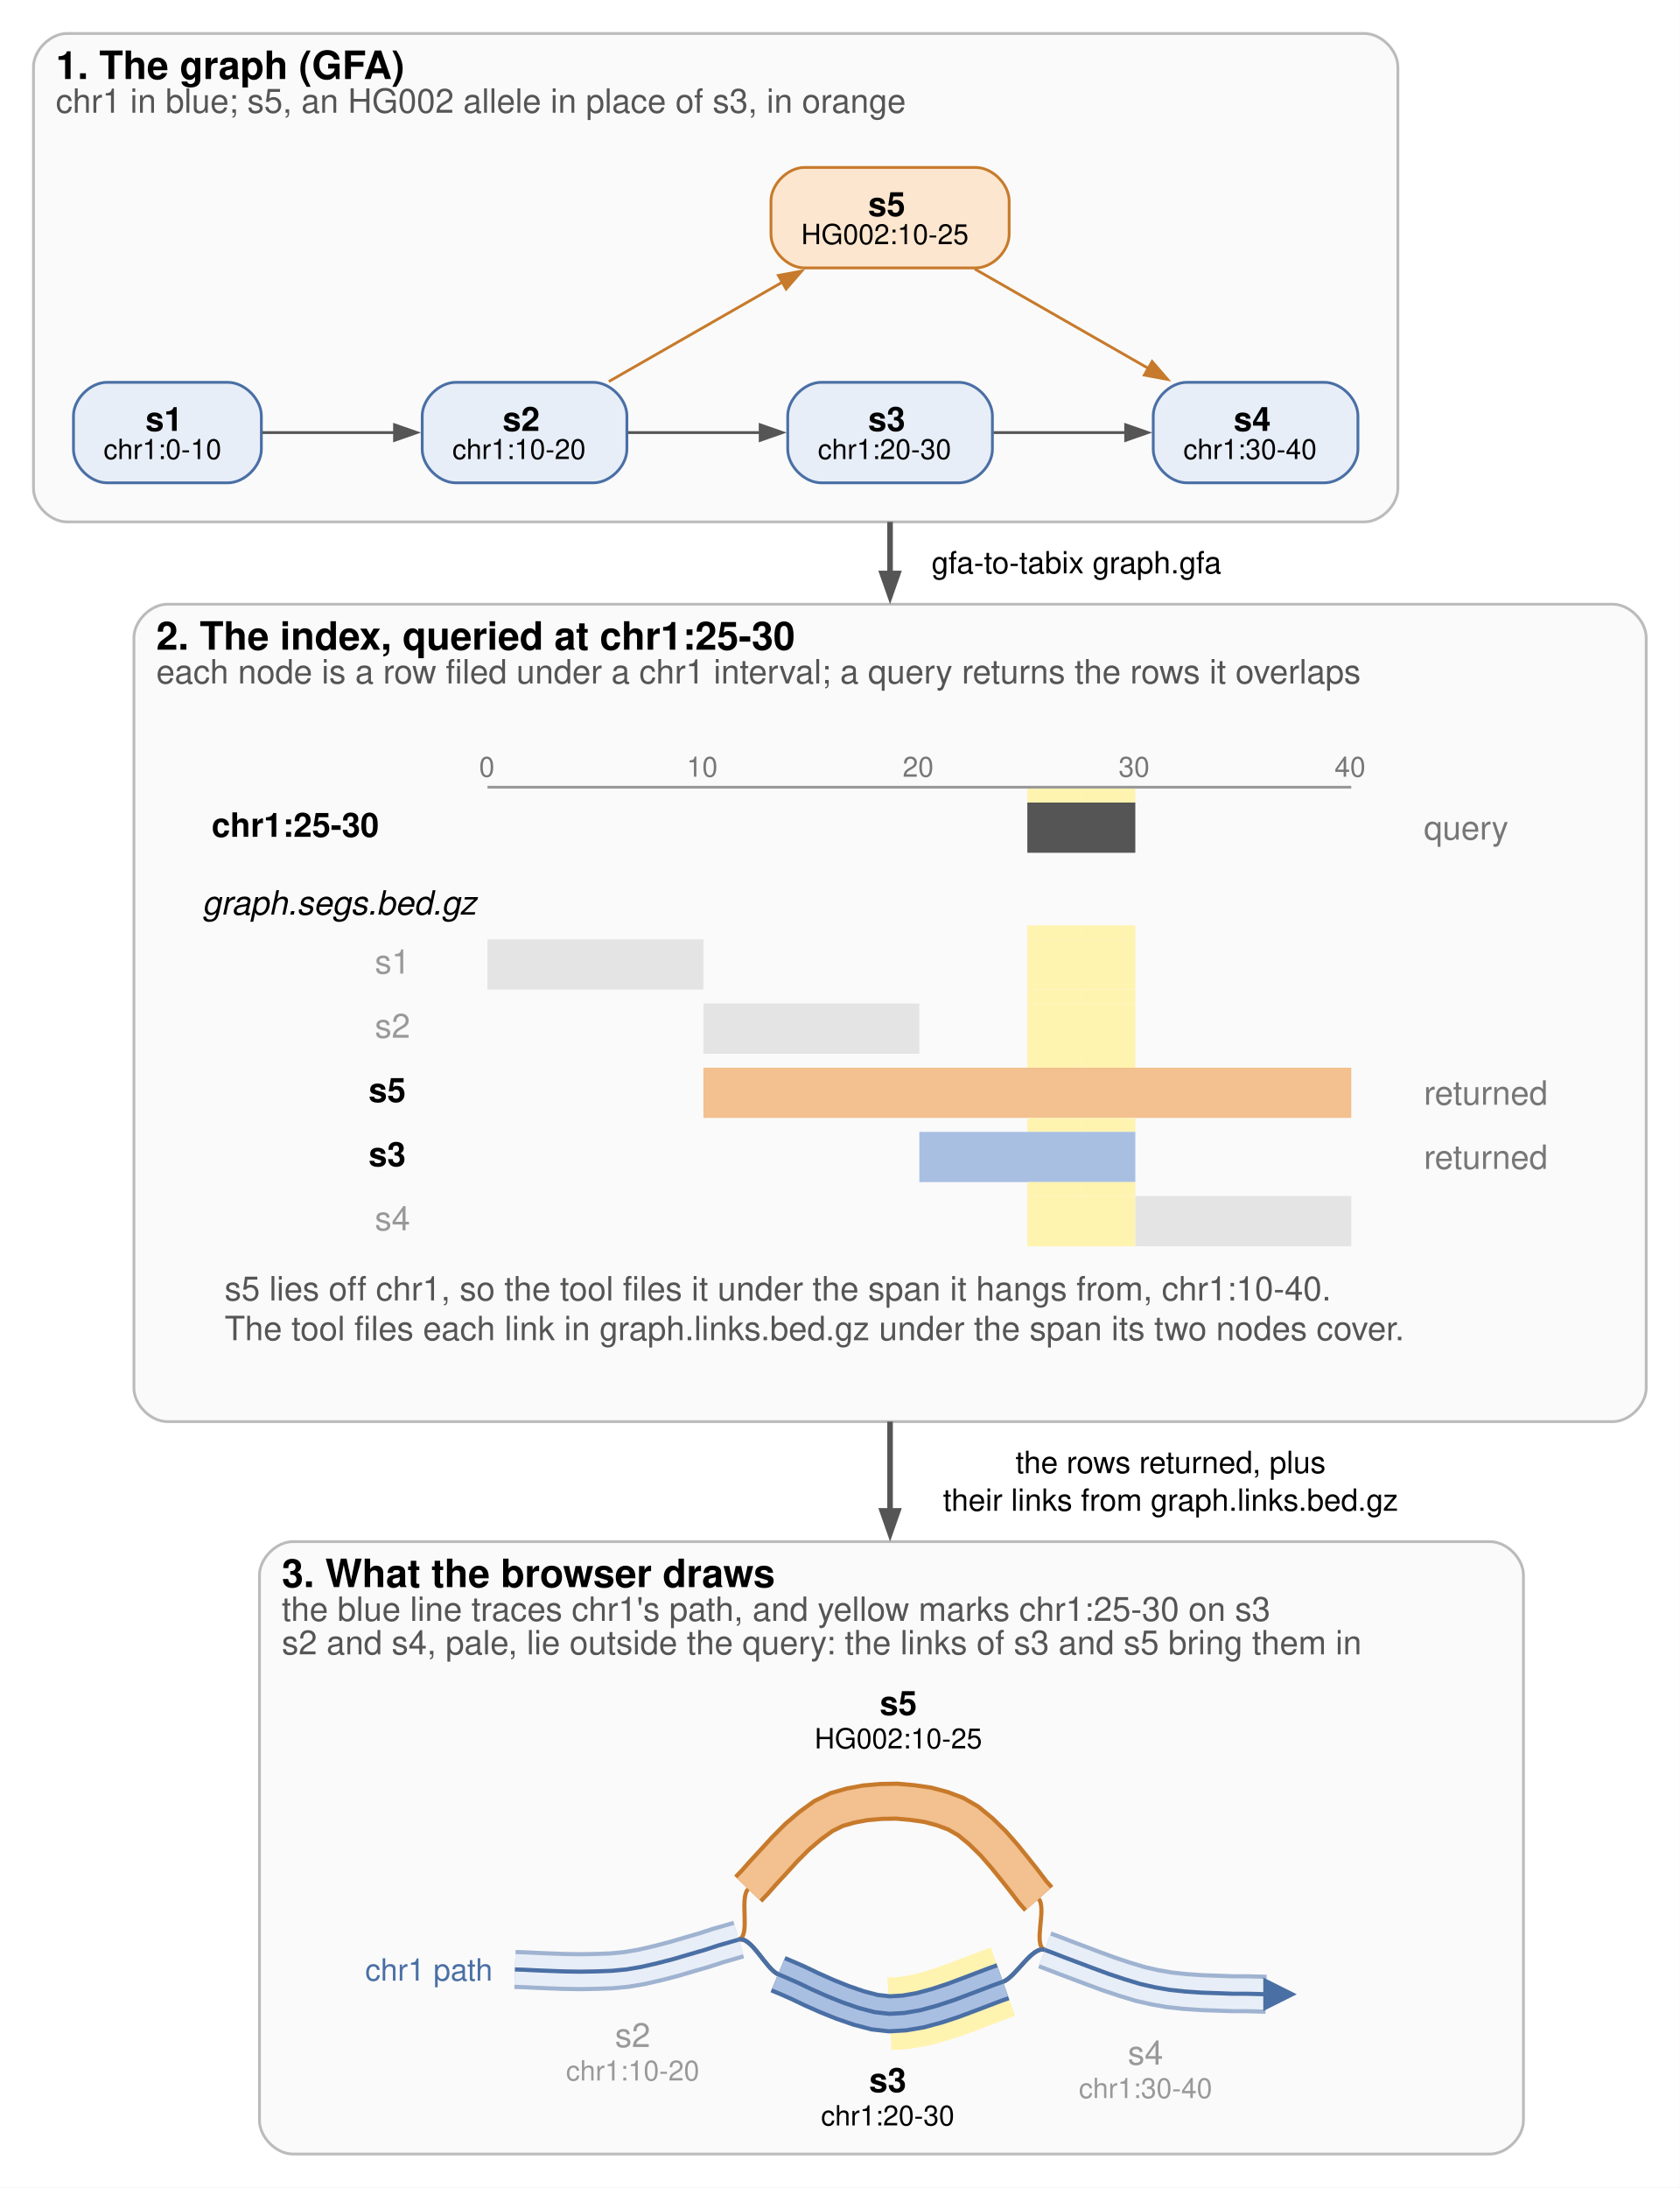
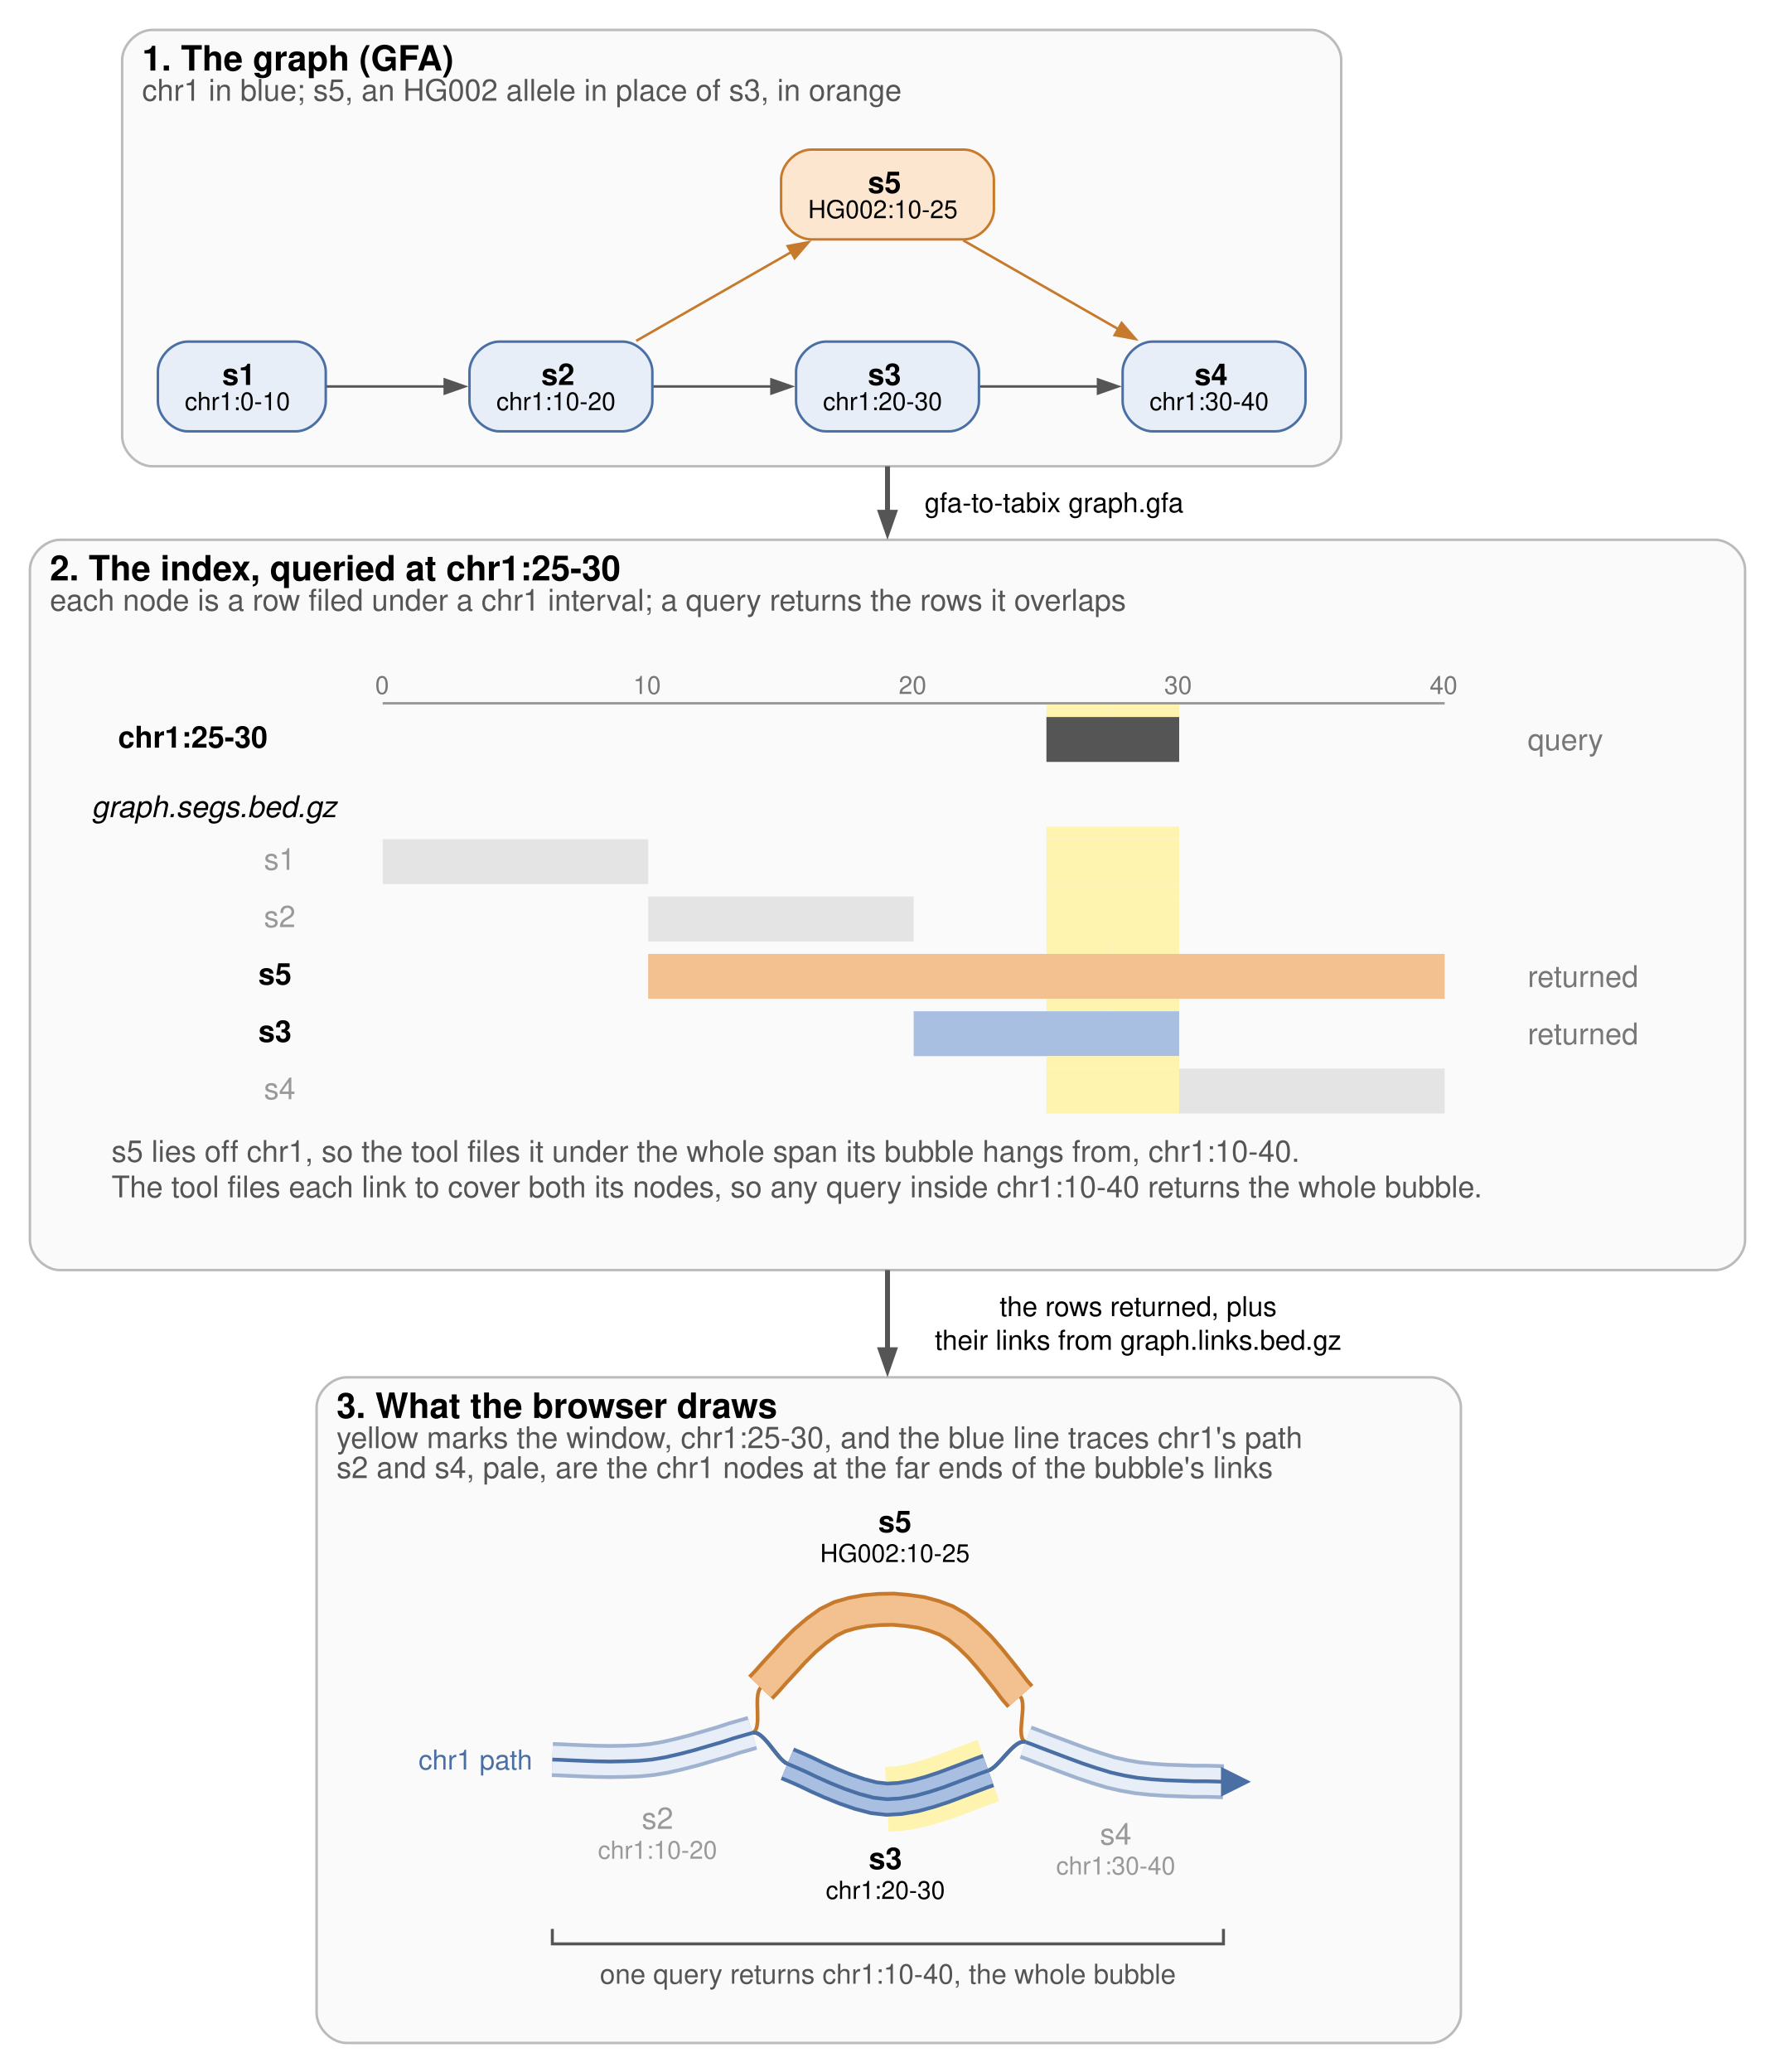
- <svg xmlns="http://www.w3.org/2000/svg" width="602pt" height="784pt" viewBox="0.00 0.00 602.00 784.00">
-   <g id="graph0" class="graph" transform="scale(1 1) rotate(0) translate(4 779.83)">
-     <polygon fill="white" stroke="none" points="-4,4 -4,-779.83 598,-779.83 598,4 -4,4" />
+ <svg xmlns="http://www.w3.org/2000/svg" width="712pt" height="831pt" viewBox="0.00 0.00 712.00 831.00">
+   <g id="graph0" class="graph" transform="scale(1 1) rotate(0) translate(4 827.35)">
+     <polygon fill="white" stroke="none" points="-4,4 -4,-827.35 708,-827.35 708,4 -4,4" />
    <g id="clust2" class="cluster">
-       <path fill="#fafafa" stroke="#bbbbbb" d="M20,-592.83C20,-592.83 485,-592.83 485,-592.83 491,-592.83 497,-598.83 497,-604.83 497,-604.83 497,-755.83 497,-755.83 497,-761.83 491,-767.83 485,-767.83 485,-767.83 20,-767.83 20,-767.83 14,-767.83 8,-761.83 8,-755.83 8,-755.83 8,-604.83 8,-604.83 8,-598.83 14,-592.83 20,-592.83" />
-       <text xml:space="preserve" text-anchor="start" x="16" y="-751.53" font-family="Helvetica,sans-Serif" font-weight="bold" font-size="14.00">1. The graph (GFA)</text>
-       <text xml:space="preserve" text-anchor="start" x="16" y="-739.43" font-family="Helvetica,sans-Serif" font-size="12.00" fill="#555555">chr1 in blue; s5, an HG002 allele in place of s3, in orange</text>
+       <path fill="#fafafa" stroke="#bbbbbb" d="M57,-640.35C57,-640.35 522,-640.35 522,-640.35 528,-640.35 534,-646.35 534,-652.35 534,-652.35 534,-803.35 534,-803.35 534,-809.35 528,-815.35 522,-815.35 522,-815.35 57,-815.35 57,-815.35 51,-815.35 45,-809.35 45,-803.35 45,-803.35 45,-652.35 45,-652.35 45,-646.35 51,-640.35 57,-640.35" />
+       <text xml:space="preserve" text-anchor="start" x="53" y="-799.05" font-family="Helvetica,sans-Serif" font-weight="bold" font-size="14.00">1. The graph (GFA)</text>
+       <text xml:space="preserve" text-anchor="start" x="53" y="-786.95" font-family="Helvetica,sans-Serif" font-size="12.00" fill="#555555">chr1 in blue; s5, an HG002 allele in place of s3, in orange</text>
    </g>
    <g id="clust4" class="cluster">
-       <path fill="#fafafa" stroke="#bbbbbb" d="M56,-270.44C56,-270.44 574,-270.44 574,-270.44 580,-270.44 586,-276.44 586,-282.44 586,-282.44 586,-551.33 586,-551.33 586,-557.33 580,-563.33 574,-563.33 574,-563.33 56,-563.33 56,-563.33 50,-563.33 44,-557.33 44,-551.33 44,-551.33 44,-282.44 44,-282.44 44,-276.44 50,-270.44 56,-270.44" />
-       <text xml:space="preserve" text-anchor="start" x="52" y="-547.03" font-family="Helvetica,sans-Serif" font-weight="bold" font-size="14.00">2. The index, queried at chr1:25-30</text>
-       <text xml:space="preserve" text-anchor="start" x="52" y="-534.93" font-family="Helvetica,sans-Serif" font-size="12.00" fill="#555555">each node is a row filed under a chr1 interval; a query returns the rows it overlaps</text>
+       <path fill="#fafafa" stroke="#bbbbbb" d="M20,-317.96C20,-317.96 684,-317.96 684,-317.96 690,-317.96 696,-323.96 696,-329.96 696,-329.96 696,-598.85 696,-598.85 696,-604.85 690,-610.85 684,-610.85 684,-610.85 20,-610.85 20,-610.85 14,-610.85 8,-604.85 8,-598.85 8,-598.85 8,-329.96 8,-329.96 8,-323.96 14,-317.96 20,-317.96" />
+       <text xml:space="preserve" text-anchor="start" x="16" y="-594.55" font-family="Helvetica,sans-Serif" font-weight="bold" font-size="14.00">2. The index, queried at chr1:25-30</text>
+       <text xml:space="preserve" text-anchor="start" x="16" y="-582.45" font-family="Helvetica,sans-Serif" font-size="12.00" fill="#555555">each node is a row filed under a chr1 interval; a query returns the rows it overlaps</text>
    </g>
    <g id="clust5" class="cluster">
-       <path fill="#fafafa" stroke="#bbbbbb" d="M101,-8C101,-8 530,-8 530,-8 536,-8 542,-14 542,-20 542,-20 542,-215.44 542,-215.44 542,-221.44 536,-227.44 530,-227.44 530,-227.44 101,-227.44 101,-227.44 95,-227.44 89,-221.44 89,-215.44 89,-215.44 89,-20 89,-20 89,-14 95,-8 101,-8" />
-       <text xml:space="preserve" text-anchor="start" x="97" y="-211.14" font-family="Helvetica,sans-Serif" font-weight="bold" font-size="14.00">3. What the browser draws</text>
-       <text xml:space="preserve" text-anchor="start" x="97" y="-199.04" font-family="Helvetica,sans-Serif" font-size="12.00" fill="#555555">the blue line traces chr1's path, and yellow marks chr1:25-30 on s3</text>
-       <text xml:space="preserve" text-anchor="start" x="97" y="-187.04" font-family="Helvetica,sans-Serif" font-size="12.00" fill="#555555">s2 and s4, pale, lie outside the query: the links of s3 and s5 bring them in</text>
+       <path fill="#fafafa" stroke="#bbbbbb" d="M135,-8C135,-8 570,-8 570,-8 576,-8 582,-14 582,-20 582,-20 582,-262.96 582,-262.96 582,-268.96 576,-274.96 570,-274.96 570,-274.96 135,-274.96 135,-274.96 129,-274.96 123,-268.96 123,-262.96 123,-262.96 123,-20 123,-20 123,-14 129,-8 135,-8" />
+       <text xml:space="preserve" text-anchor="start" x="131" y="-258.66" font-family="Helvetica,sans-Serif" font-weight="bold" font-size="14.00">3. What the browser draws</text>
+       <text xml:space="preserve" text-anchor="start" x="131" y="-246.56" font-family="Helvetica,sans-Serif" font-size="12.00" fill="#555555">yellow marks the window, chr1:25-30, and the blue line traces chr1's path</text>
+       <text xml:space="preserve" text-anchor="start" x="131" y="-234.56" font-family="Helvetica,sans-Serif" font-size="12.00" fill="#555555">s2 and s4, pale, are the chr1 nodes at the far ends of the bubble's links</text>
    </g>
    <g id="node1" class="node">
-       <path fill="#e8eef7" stroke="#4a6fa5" d="M77.67,-642.83C77.67,-642.83 34.33,-642.83 34.33,-642.83 28.33,-642.83 22.33,-636.83 22.33,-630.83 22.33,-630.83 22.33,-618.83 22.33,-618.83 22.33,-612.83 28.33,-606.83 34.33,-606.83 34.33,-606.83 77.67,-606.83 77.67,-606.83 83.67,-606.83 89.67,-612.83 89.67,-618.83 89.67,-618.83 89.67,-630.83 89.67,-630.83 89.67,-636.83 83.67,-642.83 77.67,-642.83" />
-       <text xml:space="preserve" text-anchor="start" x="48.12" y="-625.43" font-family="Helvetica,sans-Serif" font-weight="bold" font-size="12.00">s1</text>
-       <text xml:space="preserve" text-anchor="start" x="33.12" y="-615.33" font-family="Helvetica,sans-Serif" font-size="10.00">chr1:0-10</text>
+       <path fill="#e8eef7" stroke="#4a6fa5" d="M114.67,-690.35C114.67,-690.35 71.33,-690.35 71.33,-690.35 65.33,-690.35 59.33,-684.35 59.33,-678.35 59.33,-678.35 59.33,-666.35 59.33,-666.35 59.33,-660.35 65.33,-654.35 71.33,-654.35 71.33,-654.35 114.67,-654.35 114.67,-654.35 120.67,-654.35 126.67,-660.35 126.67,-666.35 126.67,-666.35 126.67,-678.35 126.67,-678.35 126.67,-684.35 120.67,-690.35 114.67,-690.35" />
+       <text xml:space="preserve" text-anchor="start" x="85.12" y="-672.95" font-family="Helvetica,sans-Serif" font-weight="bold" font-size="12.00">s1</text>
+       <text xml:space="preserve" text-anchor="start" x="70.12" y="-662.85" font-family="Helvetica,sans-Serif" font-size="10.00">chr1:0-10</text>
    </g>
    <g id="node2" class="node">
-       <path fill="#e8eef7" stroke="#4a6fa5" d="M208.68,-642.83C208.68,-642.83 159.32,-642.83 159.32,-642.83 153.32,-642.83 147.32,-636.83 147.32,-630.83 147.32,-630.83 147.32,-618.83 147.32,-618.83 147.32,-612.83 153.32,-606.83 159.32,-606.83 159.32,-606.83 208.68,-606.83 208.68,-606.83 214.68,-606.83 220.68,-612.83 220.68,-618.83 220.68,-618.83 220.68,-630.83 220.68,-630.83 220.68,-636.83 214.68,-642.83 208.68,-642.83" />
-       <text xml:space="preserve" text-anchor="start" x="176.12" y="-625.43" font-family="Helvetica,sans-Serif" font-weight="bold" font-size="12.00">s2</text>
-       <text xml:space="preserve" text-anchor="start" x="158.12" y="-615.33" font-family="Helvetica,sans-Serif" font-size="10.00">chr1:10-20</text>
+       <path fill="#e8eef7" stroke="#4a6fa5" d="M245.68,-690.35C245.68,-690.35 196.32,-690.35 196.32,-690.35 190.32,-690.35 184.32,-684.35 184.32,-678.35 184.32,-678.35 184.32,-666.35 184.32,-666.35 184.32,-660.35 190.32,-654.35 196.32,-654.35 196.32,-654.35 245.68,-654.35 245.68,-654.35 251.68,-654.35 257.68,-660.35 257.68,-666.35 257.68,-666.35 257.68,-678.35 257.68,-678.35 257.68,-684.35 251.68,-690.35 245.68,-690.35" />
+       <text xml:space="preserve" text-anchor="start" x="213.12" y="-672.95" font-family="Helvetica,sans-Serif" font-weight="bold" font-size="12.00">s2</text>
+       <text xml:space="preserve" text-anchor="start" x="195.12" y="-662.85" font-family="Helvetica,sans-Serif" font-size="10.00">chr1:10-20</text>
    </g>
    <g id="edge1" class="edge">
-       <path fill="none" stroke="#555555" d="M90,-624.83C105.86,-624.83 121.72,-624.83 137.58,-624.83" />
-       <polygon fill="#555555" stroke="#555555" points="137.4,-627.63 145.4,-624.83 137.4,-622.03 137.4,-627.63" />
+       <path fill="none" stroke="#555555" d="M127,-672.35C142.86,-672.35 158.72,-672.35 174.58,-672.35" />
+       <polygon fill="#555555" stroke="#555555" points="174.4,-675.15 182.4,-672.35 174.4,-669.55 174.4,-675.15" />
    </g>
    <g id="node3" class="node">
-       <path fill="#e8eef7" stroke="#4a6fa5" d="M339.68,-642.83C339.68,-642.83 290.32,-642.83 290.32,-642.83 284.32,-642.83 278.32,-636.83 278.32,-630.83 278.32,-630.83 278.32,-618.83 278.32,-618.83 278.32,-612.83 284.32,-606.83 290.32,-606.83 290.32,-606.83 339.68,-606.83 339.68,-606.83 345.68,-606.83 351.68,-612.83 351.68,-618.83 351.68,-618.83 351.68,-630.83 351.68,-630.83 351.68,-636.83 345.68,-642.83 339.68,-642.83" />
-       <text xml:space="preserve" text-anchor="start" x="307.12" y="-625.43" font-family="Helvetica,sans-Serif" font-weight="bold" font-size="12.00">s3</text>
-       <text xml:space="preserve" text-anchor="start" x="289.12" y="-615.33" font-family="Helvetica,sans-Serif" font-size="10.00">chr1:20-30</text>
+       <path fill="#e8eef7" stroke="#4a6fa5" d="M376.68,-690.35C376.68,-690.35 327.32,-690.35 327.32,-690.35 321.32,-690.35 315.32,-684.35 315.32,-678.35 315.32,-678.35 315.32,-666.35 315.32,-666.35 315.32,-660.35 321.32,-654.35 327.32,-654.35 327.32,-654.35 376.68,-654.35 376.68,-654.35 382.68,-654.35 388.68,-660.35 388.68,-666.35 388.68,-666.35 388.68,-678.35 388.68,-678.35 388.68,-684.35 382.68,-690.35 376.68,-690.35" />
+       <text xml:space="preserve" text-anchor="start" x="344.12" y="-672.95" font-family="Helvetica,sans-Serif" font-weight="bold" font-size="12.00">s3</text>
+       <text xml:space="preserve" text-anchor="start" x="326.12" y="-662.85" font-family="Helvetica,sans-Serif" font-size="10.00">chr1:20-30</text>
    </g>
    <g id="edge2" class="edge">
-       <path fill="none" stroke="#555555" d="M221.1,-624.83C236.94,-624.83 252.78,-624.83 268.63,-624.83" />
-       <polygon fill="#555555" stroke="#555555" points="268.44,-627.63 276.44,-624.83 268.44,-622.03 268.44,-627.63" />
+       <path fill="none" stroke="#555555" d="M258.1,-672.35C273.94,-672.35 289.78,-672.35 305.63,-672.35" />
+       <polygon fill="#555555" stroke="#555555" points="305.44,-675.15 313.44,-672.35 305.44,-669.55 305.44,-675.15" />
    </g>
    <g id="node5" class="node">
-       <path fill="#fde6cf" stroke="#c77a2b" d="M345.68,-719.83C345.68,-719.83 284.32,-719.83 284.32,-719.83 278.32,-719.83 272.32,-713.83 272.32,-707.83 272.32,-707.83 272.32,-695.83 272.32,-695.83 272.32,-689.83 278.32,-683.83 284.32,-683.83 284.32,-683.83 345.68,-683.83 345.68,-683.83 351.68,-683.83 357.68,-689.83 357.68,-695.83 357.68,-695.83 357.68,-707.83 357.68,-707.83 357.68,-713.83 351.68,-719.83 345.68,-719.83" />
-       <text xml:space="preserve" text-anchor="start" x="307.12" y="-702.43" font-family="Helvetica,sans-Serif" font-weight="bold" font-size="12.00">s5</text>
-       <text xml:space="preserve" text-anchor="start" x="283.12" y="-692.33" font-family="Helvetica,sans-Serif" font-size="10.00">HG002:10-25</text>
+       <path fill="#fde6cf" stroke="#c77a2b" d="M382.68,-767.35C382.68,-767.35 321.32,-767.35 321.32,-767.35 315.32,-767.35 309.32,-761.35 309.32,-755.35 309.32,-755.35 309.32,-743.35 309.32,-743.35 309.32,-737.35 315.32,-731.35 321.32,-731.35 321.32,-731.35 382.68,-731.35 382.68,-731.35 388.68,-731.35 394.68,-737.35 394.68,-743.35 394.68,-743.35 394.68,-755.35 394.68,-755.35 394.68,-761.35 388.68,-767.35 382.68,-767.35" />
+       <text xml:space="preserve" text-anchor="start" x="344.12" y="-749.95" font-family="Helvetica,sans-Serif" font-weight="bold" font-size="12.00">s5</text>
+       <text xml:space="preserve" text-anchor="start" x="320.12" y="-739.85" font-family="Helvetica,sans-Serif" font-size="10.00">HG002:10-25</text>
    </g>
    <g id="edge3" class="edge">
-       <path fill="none" stroke="#c77a2b" d="M214.22,-643.13C232.7,-653.71 256.54,-667.36 276.38,-678.72" />
-       <polygon fill="#c77a2b" stroke="#c77a2b" points="274.97,-681.14 283.3,-682.68 277.75,-676.28 274.97,-681.14" />
+       <path fill="none" stroke="#c77a2b" d="M251.22,-690.65C269.7,-701.23 293.54,-714.88 313.38,-726.24" />
+       <polygon fill="#c77a2b" stroke="#c77a2b" points="311.97,-728.66 320.3,-730.2 314.75,-723.8 311.97,-728.66" />
    </g>
    <g id="node4" class="node">
-       <path fill="#e8eef7" stroke="#4a6fa5" d="M470.68,-642.83C470.68,-642.83 421.32,-642.83 421.32,-642.83 415.32,-642.83 409.32,-636.83 409.32,-630.83 409.32,-630.83 409.32,-618.83 409.32,-618.83 409.32,-612.83 415.32,-606.83 421.32,-606.83 421.32,-606.83 470.68,-606.83 470.68,-606.83 476.68,-606.83 482.68,-612.83 482.68,-618.83 482.68,-618.83 482.68,-630.83 482.68,-630.83 482.68,-636.83 476.68,-642.83 470.68,-642.83" />
-       <text xml:space="preserve" text-anchor="start" x="438.12" y="-625.43" font-family="Helvetica,sans-Serif" font-weight="bold" font-size="12.00">s4</text>
-       <text xml:space="preserve" text-anchor="start" x="420.12" y="-615.33" font-family="Helvetica,sans-Serif" font-size="10.00">chr1:30-40</text>
+       <path fill="#e8eef7" stroke="#4a6fa5" d="M507.67,-690.35C507.67,-690.35 458.32,-690.35 458.32,-690.35 452.32,-690.35 446.32,-684.35 446.32,-678.35 446.32,-678.35 446.32,-666.35 446.32,-666.35 446.32,-660.35 452.32,-654.35 458.32,-654.35 458.32,-654.35 507.67,-654.35 507.67,-654.35 513.67,-654.35 519.67,-660.35 519.67,-666.35 519.67,-666.35 519.67,-678.35 519.67,-678.35 519.67,-684.35 513.67,-690.35 507.67,-690.35" />
+       <text xml:space="preserve" text-anchor="start" x="475.12" y="-672.95" font-family="Helvetica,sans-Serif" font-weight="bold" font-size="12.00">s4</text>
+       <text xml:space="preserve" text-anchor="start" x="457.12" y="-662.85" font-family="Helvetica,sans-Serif" font-size="10.00">chr1:30-40</text>
    </g>
    <g id="edge4" class="edge">
-       <path fill="none" stroke="#555555" d="M352.1,-624.83C367.94,-624.83 383.78,-624.83 399.63,-624.83" />
-       <polygon fill="#555555" stroke="#555555" points="399.44,-627.63 407.44,-624.83 399.44,-622.03 399.44,-627.63" />
+       <path fill="none" stroke="#555555" d="M389.1,-672.35C404.94,-672.35 420.78,-672.35 436.63,-672.35" />
+       <polygon fill="#555555" stroke="#555555" points="436.44,-675.15 444.44,-672.35 436.44,-669.55 436.44,-675.15" />
    </g>
    <g id="node6" class="node">
-       <text xml:space="preserve" text-anchor="start" x="167.7" y="-501.51" font-family="Helvetica,sans-Serif" font-size="10.00" fill="#777777">0</text>
-       <text xml:space="preserve" text-anchor="start" x="242.1" y="-501.51" font-family="Helvetica,sans-Serif" font-size="10.00" fill="#777777">10</text>
-       <text xml:space="preserve" text-anchor="start" x="319.5" y="-501.51" font-family="Helvetica,sans-Serif" font-size="10.00" fill="#777777">20</text>
-       <text xml:space="preserve" text-anchor="start" x="396.9" y="-501.51" font-family="Helvetica,sans-Serif" font-size="10.00" fill="#777777">30</text>
-       <text xml:space="preserve" text-anchor="start" x="474.3" y="-501.51" font-family="Helvetica,sans-Serif" font-size="10.00" fill="#777777">40</text>
-       <polygon fill="#999999" stroke="none" points="170.7,-497.26 170.7,-498.26 480.3,-498.26 480.3,-497.26 170.7,-497.26" />
-       <polygon fill="#fff3b0" stroke="none" points="364.2,-492.26 364.2,-497.26 383.55,-497.26 383.55,-492.26 364.2,-492.26" />
-       <polygon fill="#fff3b0" stroke="none" points="383.55,-492.26 383.55,-497.26 402.9,-497.26 402.9,-492.26 383.55,-492.26" />
-       <text xml:space="preserve" text-anchor="start" x="71.85" y="-479.99" font-family="Helvetica,sans-Serif" font-weight="bold" font-size="12.00">chr1:25-30</text>
-       <text xml:space="preserve" text-anchor="start" x="143.85" y="-479.99" font-family="Helvetica,sans-Serif" font-size="12.00">  </text>
-       <polygon fill="#555555" stroke="none" points="364.2,-474.26 364.2,-492.26 402.9,-492.26 402.9,-474.26 364.2,-474.26" />
-       <text xml:space="preserve" text-anchor="start" x="499.65" y="-478.99" font-family="Helvetica,sans-Serif" font-size="12.00" fill="#777777">  query</text>
-       <text xml:space="preserve" text-anchor="start" x="68.5" y="-452.11" font-family="Helvetica,sans-Serif" font-style="italic" font-size="12.00">graph.segs.bed.gz</text>
-       <polygon fill="#fff3b0" stroke="none" points="364.2,-443.26 364.2,-448.26 383.55,-448.26 383.55,-443.26 364.2,-443.26" />
-       <polygon fill="#fff3b0" stroke="none" points="383.55,-443.26 383.55,-448.26 402.9,-448.26 402.9,-443.26 383.55,-443.26" />
-       <text xml:space="preserve" text-anchor="start" x="130.35" y="-430.99" font-family="Helvetica,sans-Serif" font-size="12.00" fill="#999999">s1</text>
-       <text xml:space="preserve" text-anchor="start" x="143.85" y="-430.99" font-family="Helvetica,sans-Serif" font-size="12.00">  </text>
-       <polygon fill="#e4e4e4" stroke="none" points="170.7,-425.26 170.7,-443.26 248.1,-443.26 248.1,-425.26 170.7,-425.26" />
-       <polygon fill="#fff3b0" stroke="none" points="364.2,-425.26 364.2,-443.26 402.9,-443.26 402.9,-425.26 364.2,-425.26" />
-       <polygon fill="#fff3b0" stroke="none" points="364.2,-420.26 364.2,-425.26 383.55,-425.26 383.55,-420.26 364.2,-420.26" />
-       <polygon fill="#fff3b0" stroke="none" points="383.55,-420.26 383.55,-425.26 402.9,-425.26 402.9,-420.26 383.55,-420.26" />
-       <text xml:space="preserve" text-anchor="start" x="130.35" y="-407.99" font-family="Helvetica,sans-Serif" font-size="12.00" fill="#999999">s2</text>
-       <text xml:space="preserve" text-anchor="start" x="143.85" y="-407.99" font-family="Helvetica,sans-Serif" font-size="12.00">  </text>
-       <polygon fill="#e4e4e4" stroke="none" points="248.1,-402.26 248.1,-420.26 325.5,-420.26 325.5,-402.26 248.1,-402.26" />
-       <polygon fill="#fff3b0" stroke="none" points="364.2,-402.26 364.2,-420.26 402.9,-420.26 402.9,-402.26 364.2,-402.26" />
-       <polygon fill="#fff3b0" stroke="none" points="364.2,-397.26 364.2,-402.26 383.55,-402.26 383.55,-397.26 364.2,-397.26" />
-       <polygon fill="#fff3b0" stroke="none" points="383.55,-397.26 383.55,-402.26 402.9,-402.26 402.9,-397.26 383.55,-397.26" />
-       <text xml:space="preserve" text-anchor="start" x="128.1" y="-384.99" font-family="Helvetica,sans-Serif" font-weight="bold" font-size="12.00">s5</text>
-       <text xml:space="preserve" text-anchor="start" x="143.85" y="-384.99" font-family="Helvetica,sans-Serif" font-size="12.00">  </text>
-       <polygon fill="#f3c08f" stroke="none" points="248.1,-379.26 248.1,-397.26 480.3,-397.26 480.3,-379.26 248.1,-379.26" />
-       <text xml:space="preserve" text-anchor="start" x="499.65" y="-383.99" font-family="Helvetica,sans-Serif" font-size="12.00" fill="#777777">  returned</text>
-       <polygon fill="#fff3b0" stroke="none" points="364.2,-374.26 364.2,-379.26 383.55,-379.26 383.55,-374.26 364.2,-374.26" />
-       <polygon fill="#fff3b0" stroke="none" points="383.55,-374.26 383.55,-379.26 402.9,-379.26 402.9,-374.26 383.55,-374.26" />
-       <text xml:space="preserve" text-anchor="start" x="128.1" y="-361.99" font-family="Helvetica,sans-Serif" font-weight="bold" font-size="12.00">s3</text>
-       <text xml:space="preserve" text-anchor="start" x="143.85" y="-361.99" font-family="Helvetica,sans-Serif" font-size="12.00">  </text>
-       <polygon fill="#a9bfe2" stroke="none" points="325.5,-356.26 325.5,-374.26 402.9,-374.26 402.9,-356.26 325.5,-356.26" />
-       <text xml:space="preserve" text-anchor="start" x="499.65" y="-360.99" font-family="Helvetica,sans-Serif" font-size="12.00" fill="#777777">  returned</text>
-       <polygon fill="#fff3b0" stroke="none" points="364.2,-351.26 364.2,-356.26 383.55,-356.26 383.55,-351.26 364.2,-351.26" />
-       <polygon fill="#fff3b0" stroke="none" points="383.55,-351.26 383.55,-356.26 402.9,-356.26 402.9,-351.26 383.55,-351.26" />
-       <text xml:space="preserve" text-anchor="start" x="130.35" y="-338.99" font-family="Helvetica,sans-Serif" font-size="12.00" fill="#999999">s4</text>
-       <text xml:space="preserve" text-anchor="start" x="143.85" y="-338.99" font-family="Helvetica,sans-Serif" font-size="12.00">  </text>
-       <polygon fill="#fff3b0" stroke="none" points="364.2,-333.26 364.2,-351.26 402.9,-351.26 402.9,-333.26 364.2,-333.26" />
-       <polygon fill="#e4e4e4" stroke="none" points="402.9,-333.26 402.9,-351.26 480.3,-351.26 480.3,-333.26 402.9,-333.26" />
-       <text xml:space="preserve" text-anchor="start" x="76.5" y="-313.86" font-family="Helvetica,sans-Serif" font-size="12.00" fill="#555555">s5 lies off chr1, so the tool files it under the span it hangs from, chr1:10-40.</text>
-       <text xml:space="preserve" text-anchor="start" x="76.5" y="-299.61" font-family="Helvetica,sans-Serif" font-size="12.00" fill="#555555">The tool files each link in graph.links.bed.gz under the span its two nodes cover.</text>
+       <text xml:space="preserve" text-anchor="start" x="146.5" y="-549.03" font-family="Helvetica,sans-Serif" font-size="10.00" fill="#777777">0</text>
+       <text xml:space="preserve" text-anchor="start" x="250" y="-549.03" font-family="Helvetica,sans-Serif" font-size="10.00" fill="#777777">10</text>
+       <text xml:space="preserve" text-anchor="start" x="356.5" y="-549.03" font-family="Helvetica,sans-Serif" font-size="10.00" fill="#777777">20</text>
+       <text xml:space="preserve" text-anchor="start" x="463" y="-549.03" font-family="Helvetica,sans-Serif" font-size="10.00" fill="#777777">30</text>
+       <text xml:space="preserve" text-anchor="start" x="569.5" y="-549.03" font-family="Helvetica,sans-Serif" font-size="10.00" fill="#777777">40</text>
+       <polygon fill="#999999" stroke="none" points="149.5,-544.78 149.5,-545.78 575.5,-545.78 575.5,-544.78 149.5,-544.78" />
+       <polygon fill="#fff3b0" stroke="none" points="415.75,-539.78 415.75,-544.78 442.38,-544.78 442.38,-539.78 415.75,-539.78" />
+       <polygon fill="#fff3b0" stroke="none" points="442.38,-539.78 442.38,-544.78 469,-544.78 469,-539.78 442.38,-539.78" />
+       <text xml:space="preserve" text-anchor="start" x="43.38" y="-527.5" font-family="Helvetica,sans-Serif" font-weight="bold" font-size="12.00">chr1:25-30</text>
+       <text xml:space="preserve" text-anchor="start" x="115.38" y="-527.5" font-family="Helvetica,sans-Serif" font-size="12.00">  </text>
+       <polygon fill="#555555" stroke="none" points="415.75,-521.78 415.75,-539.78 469,-539.78 469,-521.78 415.75,-521.78" />
+       <text xml:space="preserve" text-anchor="start" x="602.12" y="-526.5" font-family="Helvetica,sans-Serif" font-size="12.00" fill="#777777">  query</text>
+       <text xml:space="preserve" text-anchor="start" x="32.75" y="-499.63" font-family="Helvetica,sans-Serif" font-style="italic" font-size="12.00">graph.segs.bed.gz</text>
+       <polygon fill="#fff3b0" stroke="none" points="415.75,-490.78 415.75,-495.78 442.38,-495.78 442.38,-490.78 415.75,-490.78" />
+       <polygon fill="#fff3b0" stroke="none" points="442.38,-490.78 442.38,-495.78 469,-495.78 469,-490.78 442.38,-490.78" />
+       <text xml:space="preserve" text-anchor="start" x="101.88" y="-478.51" font-family="Helvetica,sans-Serif" font-size="12.00" fill="#999999">s1</text>
+       <text xml:space="preserve" text-anchor="start" x="115.38" y="-478.51" font-family="Helvetica,sans-Serif" font-size="12.00">  </text>
+       <polygon fill="#e4e4e4" stroke="none" points="149.5,-472.78 149.5,-490.78 256,-490.78 256,-472.78 149.5,-472.78" />
+       <polygon fill="#fff3b0" stroke="none" points="415.75,-472.78 415.75,-490.78 469,-490.78 469,-472.78 415.75,-472.78" />
+       <polygon fill="#fff3b0" stroke="none" points="415.75,-467.78 415.75,-472.78 442.38,-472.78 442.38,-467.78 415.75,-467.78" />
+       <polygon fill="#fff3b0" stroke="none" points="442.38,-467.78 442.38,-472.78 469,-472.78 469,-467.78 442.38,-467.78" />
+       <text xml:space="preserve" text-anchor="start" x="101.88" y="-455.51" font-family="Helvetica,sans-Serif" font-size="12.00" fill="#999999">s2</text>
+       <text xml:space="preserve" text-anchor="start" x="115.38" y="-455.51" font-family="Helvetica,sans-Serif" font-size="12.00">  </text>
+       <polygon fill="#e4e4e4" stroke="none" points="256,-449.78 256,-467.78 362.5,-467.78 362.5,-449.78 256,-449.78" />
+       <polygon fill="#fff3b0" stroke="none" points="415.75,-449.78 415.75,-467.78 469,-467.78 469,-449.78 415.75,-449.78" />
+       <polygon fill="#fff3b0" stroke="none" points="415.75,-444.78 415.75,-449.78 442.38,-449.78 442.38,-444.78 415.75,-444.78" />
+       <polygon fill="#fff3b0" stroke="none" points="442.38,-444.78 442.38,-449.78 469,-449.78 469,-444.78 442.38,-444.78" />
+       <text xml:space="preserve" text-anchor="start" x="99.62" y="-432.51" font-family="Helvetica,sans-Serif" font-weight="bold" font-size="12.00">s5</text>
+       <text xml:space="preserve" text-anchor="start" x="115.38" y="-432.51" font-family="Helvetica,sans-Serif" font-size="12.00">  </text>
+       <polygon fill="#f3c08f" stroke="none" points="256,-426.78 256,-444.78 575.5,-444.78 575.5,-426.78 256,-426.78" />
+       <text xml:space="preserve" text-anchor="start" x="602.12" y="-431.51" font-family="Helvetica,sans-Serif" font-size="12.00" fill="#777777">  returned</text>
+       <polygon fill="#fff3b0" stroke="none" points="415.75,-421.78 415.75,-426.78 442.38,-426.78 442.38,-421.78 415.75,-421.78" />
+       <polygon fill="#fff3b0" stroke="none" points="442.38,-421.78 442.38,-426.78 469,-426.78 469,-421.78 442.38,-421.78" />
+       <text xml:space="preserve" text-anchor="start" x="99.62" y="-409.51" font-family="Helvetica,sans-Serif" font-weight="bold" font-size="12.00">s3</text>
+       <text xml:space="preserve" text-anchor="start" x="115.38" y="-409.51" font-family="Helvetica,sans-Serif" font-size="12.00">  </text>
+       <polygon fill="#a9bfe2" stroke="none" points="362.5,-403.78 362.5,-421.78 469,-421.78 469,-403.78 362.5,-403.78" />
+       <text xml:space="preserve" text-anchor="start" x="602.12" y="-408.51" font-family="Helvetica,sans-Serif" font-size="12.00" fill="#777777">  returned</text>
+       <polygon fill="#fff3b0" stroke="none" points="415.75,-398.78 415.75,-403.78 442.38,-403.78 442.38,-398.78 415.75,-398.78" />
+       <polygon fill="#fff3b0" stroke="none" points="442.38,-398.78 442.38,-403.78 469,-403.78 469,-398.78 442.38,-398.78" />
+       <text xml:space="preserve" text-anchor="start" x="101.88" y="-386.51" font-family="Helvetica,sans-Serif" font-size="12.00" fill="#999999">s4</text>
+       <text xml:space="preserve" text-anchor="start" x="115.38" y="-386.51" font-family="Helvetica,sans-Serif" font-size="12.00">  </text>
+       <polygon fill="#fff3b0" stroke="none" points="415.75,-380.78 415.75,-398.78 469,-398.78 469,-380.78 415.75,-380.78" />
+       <polygon fill="#e4e4e4" stroke="none" points="469,-380.78 469,-398.78 575.5,-398.78 575.5,-380.78 469,-380.78" />
+       <text xml:space="preserve" text-anchor="start" x="40.75" y="-361.38" font-family="Helvetica,sans-Serif" font-size="12.00" fill="#555555">s5 lies off chr1, so the tool files it under the whole span its bubble hangs from, chr1:10-40.</text>
+       <text xml:space="preserve" text-anchor="start" x="40.75" y="-347.13" font-family="Helvetica,sans-Serif" font-size="12.00" fill="#555555">The tool files each link to cover both its nodes, so any query inside chr1:10-40 returns the whole bubble.</text>
    </g>
    <g id="edge7" class="edge">
-       <path fill="none" stroke="#555555" stroke-width="2" d="M315,-592.83C315,-587.17 315,-580.92 315,-574.24" />
-       <polygon fill="#555555" stroke="#555555" stroke-width="2" points="317.8,-574.35 315,-566.35 312.2,-574.35 317.8,-574.35" />
-       <text xml:space="preserve" text-anchor="middle" x="378.75" y="-574.38" font-family="Helvetica,sans-Serif" font-size="11.00">  gfa-to-tabix graph.gfa</text>
+       <path fill="none" stroke="#555555" stroke-width="2" d="M352,-640.35C352,-634.69 352,-628.44 352,-621.76" />
+       <polygon fill="#555555" stroke="#555555" stroke-width="2" points="354.8,-621.87 352,-613.87 349.2,-621.87 354.8,-621.87" />
+       <text xml:space="preserve" text-anchor="middle" x="415.75" y="-621.9" font-family="Helvetica,sans-Serif" font-size="11.00">  gfa-to-tabix graph.gfa</text>
    </g>
    <g id="edge5" class="edge">
-       <path fill="none" stroke="#c77a2b" d="M345.38,-683.43C363.9,-672.83 387.74,-659.19 407.56,-647.84" />
-       <polygon fill="#c77a2b" stroke="#c77a2b" points="408.92,-650.29 414.47,-643.88 406.13,-645.43 408.92,-650.29" />
+       <path fill="none" stroke="#c77a2b" d="M382.38,-730.95C400.9,-720.35 424.74,-706.71 444.56,-695.36" />
+       <polygon fill="#c77a2b" stroke="#c77a2b" points="445.92,-697.81 451.47,-691.4 443.13,-692.95 445.92,-697.81" />
    </g>
    <g id="node7" class="node">
-       <polygon fill="none" stroke="none" points="505.44,-167.44 124.56,-167.44 124.56,-22 505.44,-22 505.44,-167.44" />
+       <polygon fill="none" stroke="none" points="542.44,-214.96 161.56,-214.96 161.56,-22 542.44,-22 542.44,-214.96" />
    </g>
-     <g transform="translate(124.56,-167.44)">
+     <g transform="translate(161.56,-214.96)">
      <path d="M190.2,109.2 L195.5,108.9 L201.3,107.9 L207.2,106.3 L213.0,104.4 L218.6,102.3 L223.6,100.4 L227.8,98.8 L230.9,97.7" fill="none" stroke="#fff3b0" stroke-width="26" />
      <path d="M136.2,82.6 C140.7,81.3 146.0,93.2 150.3,95.0" fill="none" stroke="#555555" stroke-width="1.5" />
      <path d="M136.2,82.6 C140.6,81.3 136.3,67.7 139.6,64.5" fill="none" stroke="#c77a2b" stroke-width="1.5" />
      <path d="M230.9,97.7 C235.4,96.2 241.4,84.7 245.9,86.3" fill="none" stroke="#555555" stroke-width="1.5" />
      <path d="M243.7,68.0 C246.7,71.5 241.5,84.7 245.9,86.3" fill="none" stroke="#c77a2b" stroke-width="1.5" />
      <path d="M139.6,64.5 L141.9,62.1 L145.0,58.6 L148.7,54.6 L152.8,50.1 L157.2,45.7 L161.9,41.7 L166.6,38.3 L171.3,36.0 L176.2,34.6 L181.5,33.6 L187.1,33.1 L192.8,33.0 L198.4,33.5 L204.0,34.3 L209.2,35.7 L214.0,37.5 L218.5,40.1 L223.0,43.8 L227.4,48.1 L231.5,52.8 L235.3,57.5 L238.7,61.8 L241.5,65.5 L243.7,68.0" fill="none" stroke="#c77a2b" stroke-width="14" />
      <path d="M139.6,64.5 L141.9,62.1 L145.0,58.6 L148.7,54.6 L152.8,50.1 L157.2,45.7 L161.9,41.7 L166.6,38.3 L171.3,36.0 L176.2,34.6 L181.5,33.6 L187.1,33.1 L192.8,33.0 L198.4,33.5 L204.0,34.3 L209.2,35.7 L214.0,37.5 L218.5,40.1 L223.0,43.8 L227.4,48.1 L231.5,52.8 L235.3,57.5 L238.7,61.8 L241.5,65.5 L243.7,68.0" fill="none" stroke="#f3c08f" stroke-width="11" />
      <text x="193.4" y="2.1" text-anchor="middle" font-family="Helvetica,sans-Serif" font-size="12" font-weight="bold">s5</text>
      <text x="193.4" y="14.1" text-anchor="middle" font-family="Helvetica,sans-Serif" font-size="10">HG002:10-25</text>
      <path d="M150.3,95.0 L153.4,96.3 L157.5,98.1 L162.3,100.4 L167.7,102.8 L173.4,105.1 L179.2,107.1 L184.9,108.6 L190.2,109.2 L195.5,108.9 L201.3,107.9 L207.2,106.3 L213.0,104.4 L218.6,102.3 L223.6,100.4 L227.8,98.8 L230.9,97.7" fill="none" stroke="#4a6fa5" stroke-width="14" />
      <path d="M150.3,95.0 L153.4,96.3 L157.5,98.1 L162.3,100.4 L167.7,102.8 L173.4,105.1 L179.2,107.1 L184.9,108.6 L190.2,109.2 L195.5,108.9 L201.3,107.9 L207.2,106.3 L213.0,104.4 L218.6,102.3 L223.6,100.4 L227.8,98.8 L230.9,97.7" fill="none" stroke="#a9bfe2" stroke-width="11" />
      <text x="189.6" y="137.2" text-anchor="middle" font-family="Helvetica,sans-Serif" font-size="12" font-weight="bold">s3</text>
      <text x="189.6" y="149.2" text-anchor="middle" font-family="Helvetica,sans-Serif" font-size="10">chr1:20-30</text>
      <path d="M56.0,93.3 L59.1,93.4 L63.2,93.6 L68.0,93.8 L73.4,94.0 L79.2,94.1 L85.0,94.0 L90.6,93.8 L95.9,93.3 L101.2,92.4 L106.9,91.1 L112.7,89.6 L118.5,87.9 L124.0,86.3 L128.9,84.7 L133.1,83.5 L136.2,82.6" fill="none" stroke="#9fb3d1" stroke-width="14" />
      <path d="M56.0,93.3 L59.1,93.4 L63.2,93.6 L68.0,93.8 L73.4,94.0 L79.2,94.1 L85.0,94.0 L90.6,93.8 L95.9,93.3 L101.2,92.4 L106.9,91.1 L112.7,89.6 L118.5,87.9 L124.0,86.3 L128.9,84.7 L133.1,83.5 L136.2,82.6" fill="none" stroke="#e8eef7" stroke-width="11" />
      <text x="98.2" y="121.1" text-anchor="middle" font-family="Helvetica,sans-Serif" font-size="12" fill="#999999">s2</text>
      <text x="98.2" y="133.1" text-anchor="middle" font-family="Helvetica,sans-Serif" font-size="10" fill="#999999">chr1:10-20</text>
      <path d="M245.9,86.3 L248.9,87.4 L253.0,89.0 L257.8,90.8 L263.1,92.8 L268.8,94.9 L274.5,96.8 L280.1,98.5 L285.4,99.7 L290.6,100.6 L296.2,101.2 L302.0,101.6 L307.7,101.8 L313.1,102.0 L318.0,102.0 L322.1,102.1 L325.2,102.2" fill="none" stroke="#9fb3d1" stroke-width="14" />
      <path d="M245.9,86.3 L248.9,87.4 L253.0,89.0 L257.8,90.8 L263.1,92.8 L268.8,94.9 L274.5,96.8 L280.1,98.5 L285.4,99.7 L290.6,100.6 L296.2,101.2 L302.0,101.6 L307.7,101.8 L313.1,102.0 L318.0,102.0 L322.1,102.1 L325.2,102.2" fill="none" stroke="#e8eef7" stroke-width="11" />
      <text x="282.0" y="127.4" text-anchor="middle" font-family="Helvetica,sans-Serif" font-size="12" fill="#999999">s4</text>
      <text x="282.0" y="139.4" text-anchor="middle" font-family="Helvetica,sans-Serif" font-size="10" fill="#999999">chr1:30-40</text>
      <path d="M136.2,82.6 C140.7,81.3 146.0,93.2 150.3,95.0" fill="none" stroke="#4a6fa5" stroke-width="1.5" />
      <path d="M230.9,97.7 C235.4,96.2 241.4,84.7 245.9,86.3" fill="none" stroke="#4a6fa5" stroke-width="1.5" />
      <path d="M150.3,95.0 L153.4,96.3 L157.5,98.1 L162.3,100.4 L167.7,102.8 L173.4,105.1 L179.2,107.1 L184.9,108.6 L190.2,109.2 L195.5,108.9 L201.3,107.9 L207.2,106.3 L213.0,104.4 L218.6,102.3 L223.6,100.4 L227.8,98.8 L230.9,97.7" fill="none" stroke="#4a6fa5" stroke-width="1.5" />
      <path d="M56.0,93.3 L59.1,93.4 L63.2,93.6 L68.0,93.8 L73.4,94.0 L79.2,94.1 L85.0,94.0 L90.6,93.8 L95.9,93.3 L101.2,92.4 L106.9,91.1 L112.7,89.6 L118.5,87.9 L124.0,86.3 L128.9,84.7 L133.1,83.5 L136.2,82.6" fill="none" stroke="#4a6fa5" stroke-width="1.5" />
      <path d="M245.9,86.3 L248.9,87.4 L253.0,89.0 L257.8,90.8 L263.1,92.8 L268.8,94.9 L274.5,96.8 L280.1,98.5 L285.4,99.7 L290.6,100.6 L296.2,101.2 L302.0,101.6 L307.7,101.8 L313.1,102.0 L318.0,102.0 L322.1,102.1 L325.2,102.2" fill="none" stroke="#4a6fa5" stroke-width="1.5" />
      <path d="M325.2,102.2 l8,0" stroke="#4a6fa5" stroke-width="1.5" marker-end="url(#ref-arrow)" />
      <defs>
        <marker id="ref-arrow" markerWidth="8" markerHeight="8" refX="6" refY="4" orient="auto">
          <path d="M0,0 L8,4 L0,8 z" fill="#4a6fa5" />
        </marker>
      </defs>
      <text x="48.0" y="97.3" text-anchor="end" font-family="Helvetica,sans-Serif" font-size="11" fill="#4a6fa5">chr1 path</text>
+       <path d="M56.0,161.23 V167.23 H325.2 V161.23" fill="none" stroke="#555555" stroke-width="1.2" />
+       <text x="190.6" y="183.2" text-anchor="middle" font-family="Helvetica,sans-Serif" font-size="11" fill="#555555">one query returns chr1:10-40, the whole bubble</text>
    </g>
    <g id="edge8" class="edge">
-       <path fill="none" stroke="#555555" stroke-width="2" d="M315,-270.44C315,-259.78 315,-248.96 315,-238.2" />
-       <polygon fill="#555555" stroke="#555555" stroke-width="2" points="317.8,-238.46 315,-230.46 312.2,-238.46 317.8,-238.46" />
-       <text xml:space="preserve" text-anchor="middle" x="412.5" y="-251.99" font-family="Helvetica,sans-Serif" font-size="11.00">  the rows returned, plus</text>
-       <text xml:space="preserve" text-anchor="middle" x="412.5" y="-238.49" font-family="Helvetica,sans-Serif" font-size="11.00">  their links from graph.links.bed.gz</text>
+       <path fill="none" stroke="#555555" stroke-width="2" d="M352,-317.96C352,-307.38 352,-296.6 352,-285.79" />
+       <polygon fill="#555555" stroke="#555555" stroke-width="2" points="354.8,-285.99 352,-277.99 349.2,-285.99 354.8,-285.99" />
+       <text xml:space="preserve" text-anchor="middle" x="449.5" y="-299.51" font-family="Helvetica,sans-Serif" font-size="11.00">  the rows returned, plus</text>
+       <text xml:space="preserve" text-anchor="middle" x="449.5" y="-286.01" font-family="Helvetica,sans-Serif" font-size="11.00">  their links from graph.links.bed.gz</text>
    </g>
  </g>
</svg>
